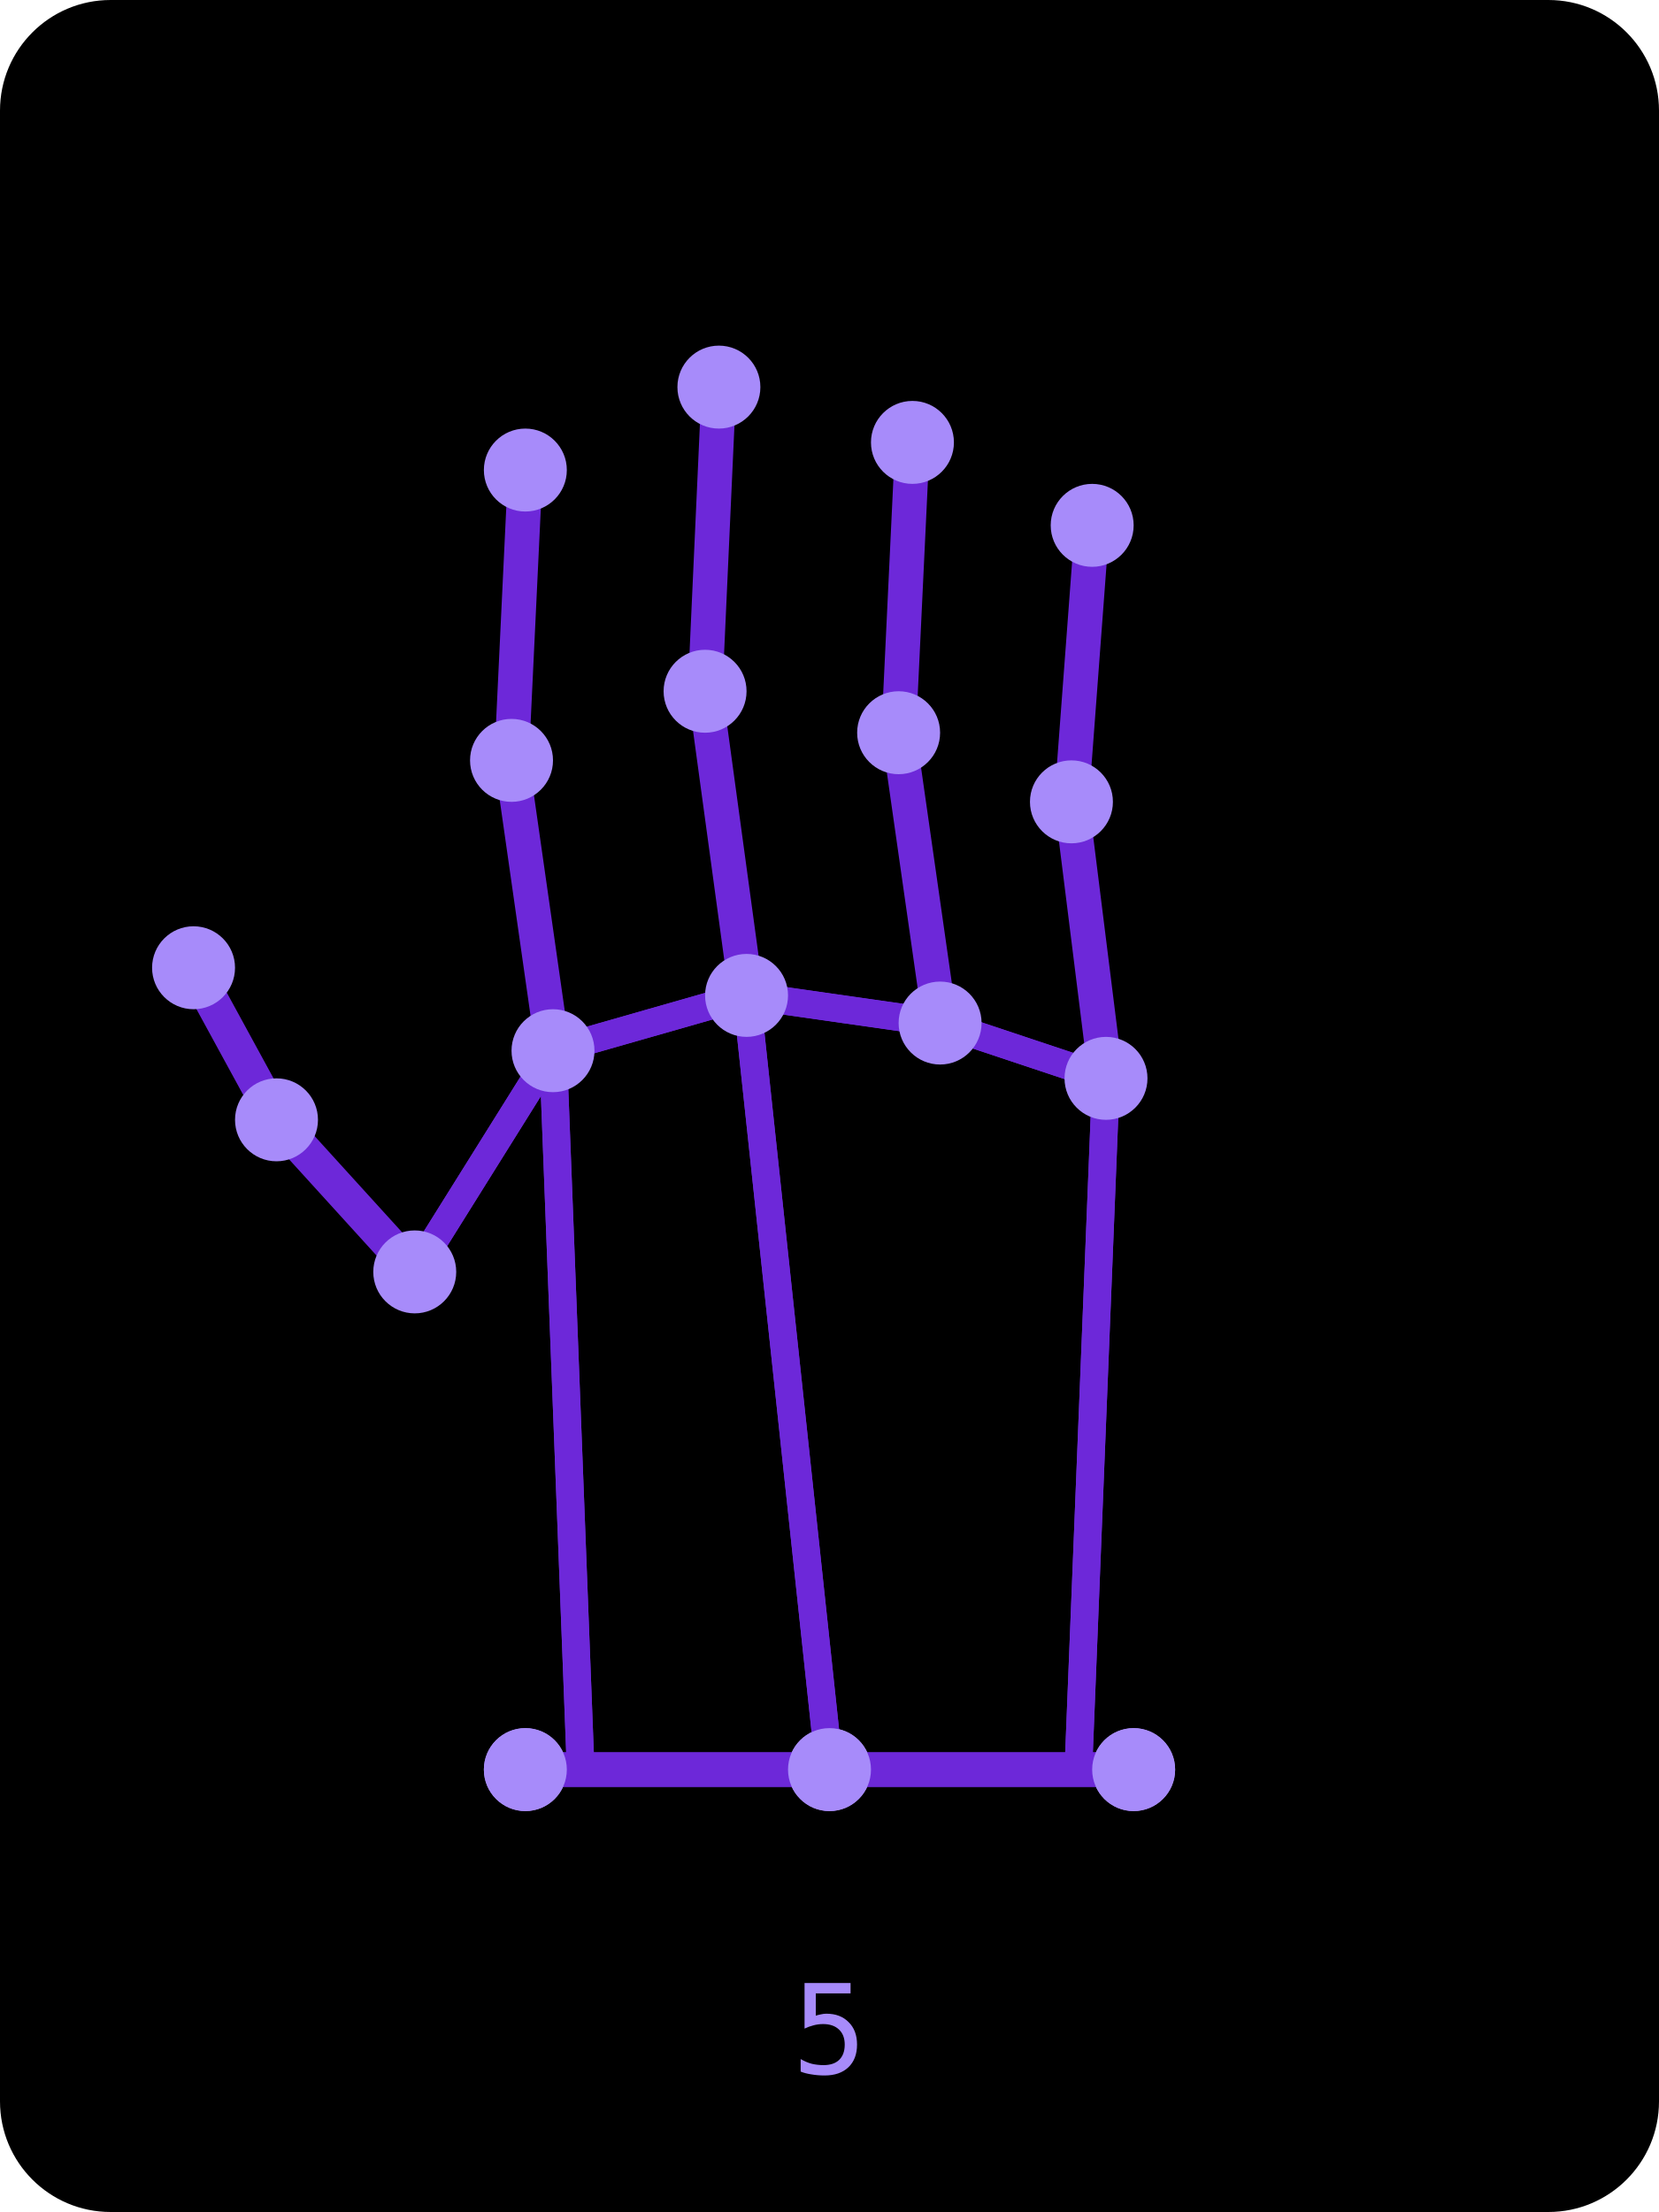
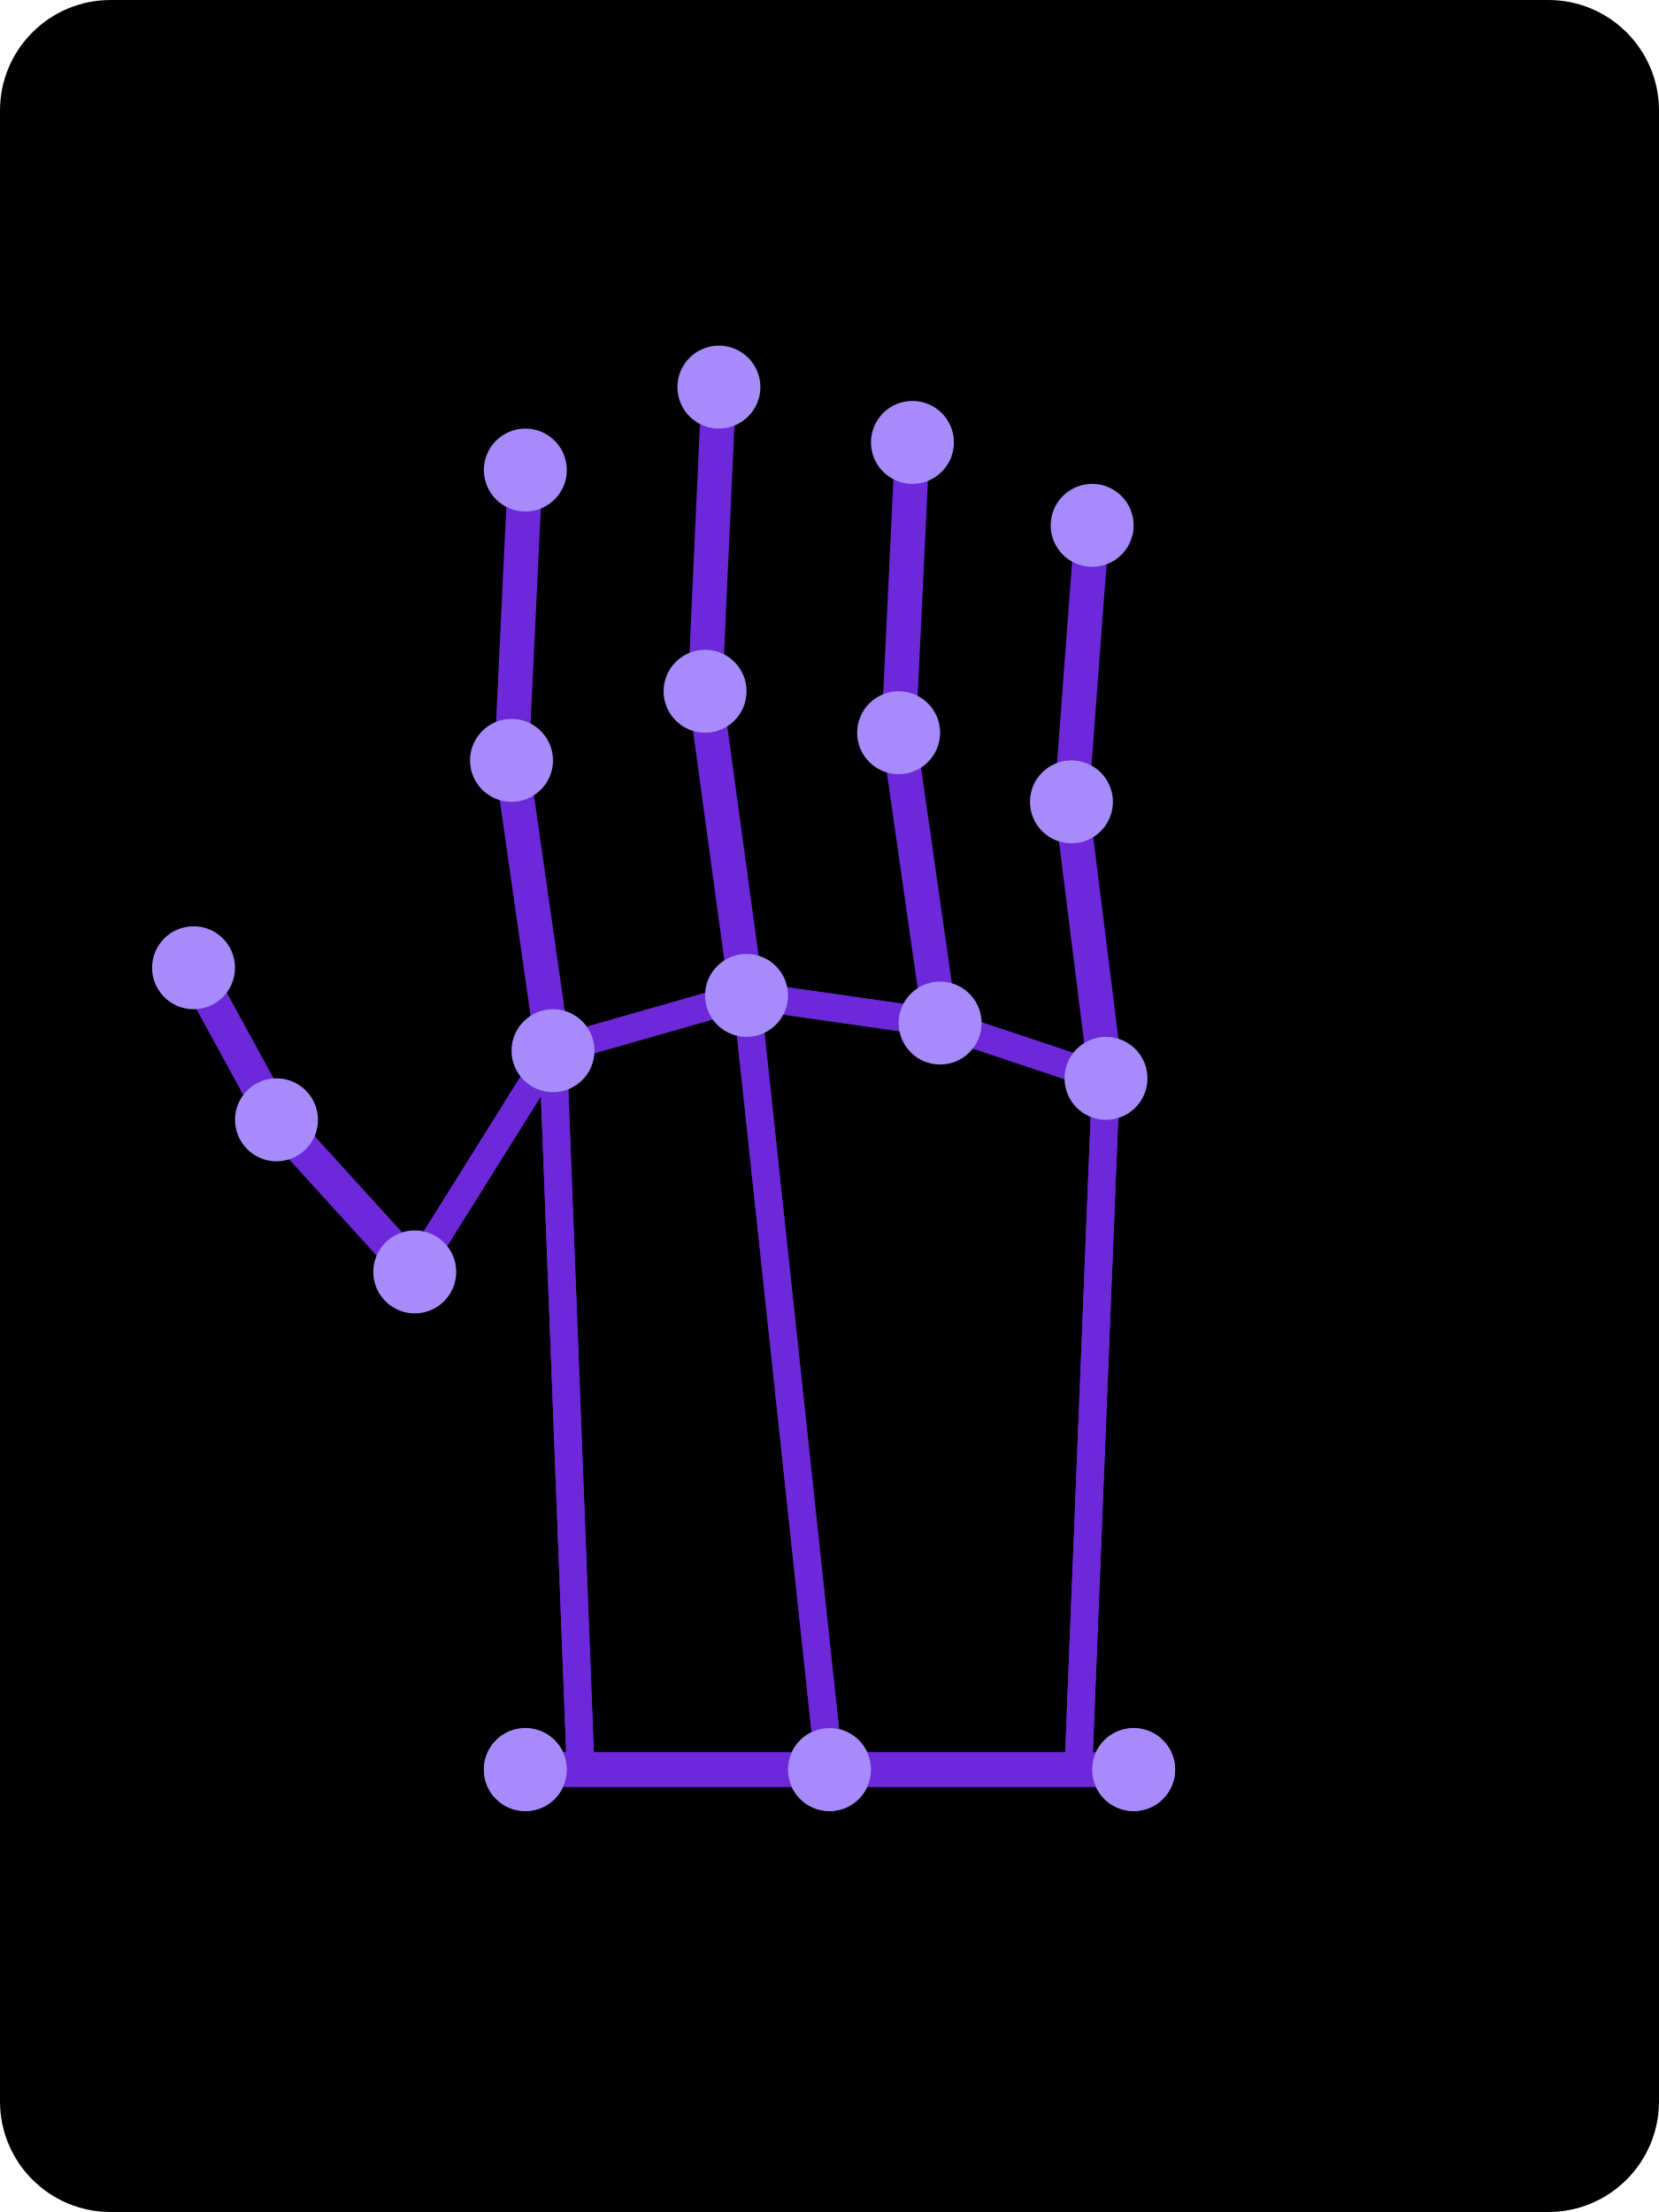
<svg xmlns="http://www.w3.org/2000/svg" viewBox="0 0 120 160" width="120" height="160">
  <rect width="120" height="160" fill="#000000" rx="8" />
  <polyline points="40,76 54,72 68,74 80,78" fill="none" stroke="#6D28D9" stroke-width="2" stroke-linecap="round" stroke-linejoin="round" />
  <line x1="30" y1="92" x2="40" y2="76" stroke="#6D28D9" stroke-width="2" stroke-linecap="round" />
  <line x1="40" y1="76" x2="42" y2="128" stroke="#6D28D9" stroke-width="2" stroke-linecap="round" />
  <line x1="54" y1="72" x2="60" y2="128" stroke="#6D28D9" stroke-width="2" stroke-linecap="round" />
  <line x1="80" y1="78" x2="78" y2="128" stroke="#6D28D9" stroke-width="2" stroke-linecap="round" />
  <line x1="38" y1="128" x2="82" y2="128" stroke="#6D28D9" stroke-width="2.5" stroke-linecap="round" />
  <circle cx="38" cy="128" r="3" fill="#A78BFA" />
  <circle cx="82" cy="128" r="3" fill="#A78BFA" />
  <circle cx="60" cy="128" r="3" fill="#A78BFA" />
  <polyline points="40,76 54,72 68,74 80,78" fill="none" stroke="#6D28D9" stroke-width="2" stroke-linecap="round" stroke-linejoin="round" />
  <line x1="30" y1="92" x2="40" y2="76" stroke="#6D28D9" stroke-width="2" stroke-linecap="round" />
  <line x1="40" y1="76" x2="42" y2="128" stroke="#6D28D9" stroke-width="2" stroke-linecap="round" />
  <line x1="54" y1="72" x2="60" y2="128" stroke="#6D28D9" stroke-width="2" stroke-linecap="round" />
  <line x1="80" y1="78" x2="78" y2="128" stroke="#6D28D9" stroke-width="2" stroke-linecap="round" />
  <line x1="38" y1="128" x2="82" y2="128" stroke="#6D28D9" stroke-width="2.5" stroke-linecap="round" />
  <circle cx="38" cy="128" r="3" fill="#A78BFA" />
  <circle cx="82" cy="128" r="3" fill="#A78BFA" />
  <circle cx="60" cy="128" r="3" fill="#A78BFA" />
  <polyline points="30,92 20.0,81.0 14,70" fill="none" stroke="#6D28D9" stroke-width="2.5" stroke-linecap="round" stroke-linejoin="round" />
  <circle cx="30.0" cy="92.0" r="3" fill="#A78BFA" />
  <circle cx="20.0" cy="81.0" r="3" fill="#A78BFA" />
  <circle cx="14.0" cy="70.0" r="3" fill="#A78BFA" />
  <polyline points="40,76 37.0,55.0 38,34" fill="none" stroke="#6D28D9" stroke-width="2.5" stroke-linecap="round" stroke-linejoin="round" />
  <circle cx="40.0" cy="76.0" r="3" fill="#A78BFA" />
  <circle cx="37.0" cy="55.0" r="3" fill="#A78BFA" />
  <circle cx="38.0" cy="34.0" r="3" fill="#A78BFA" />
  <polyline points="54,72 51.0,50.0 52,28" fill="none" stroke="#6D28D9" stroke-width="2.5" stroke-linecap="round" stroke-linejoin="round" />
  <circle cx="54.0" cy="72.0" r="3" fill="#A78BFA" />
  <circle cx="51.0" cy="50.0" r="3" fill="#A78BFA" />
  <circle cx="52.0" cy="28.0" r="3" fill="#A78BFA" />
  <polyline points="68,74 65.0,53.0 66,32" fill="none" stroke="#6D28D9" stroke-width="2.5" stroke-linecap="round" stroke-linejoin="round" />
  <circle cx="68.0" cy="74.0" r="3" fill="#A78BFA" />
  <circle cx="65.0" cy="53.0" r="3" fill="#A78BFA" />
  <circle cx="66.0" cy="32.0" r="3" fill="#A78BFA" />
  <polyline points="80,78 77.5,58.0 79,38" fill="none" stroke="#6D28D9" stroke-width="2.5" stroke-linecap="round" stroke-linejoin="round" />
  <circle cx="80.0" cy="78.0" r="3" fill="#A78BFA" />
  <circle cx="77.5" cy="58.0" r="3" fill="#A78BFA" />
  <circle cx="79.0" cy="38.0" r="3" fill="#A78BFA" />
-   <text x="60" y="150" text-anchor="middle" font-family="JetBrains Mono,monospace" font-size="9" fill="#A78BFA">5</text>
</svg>
